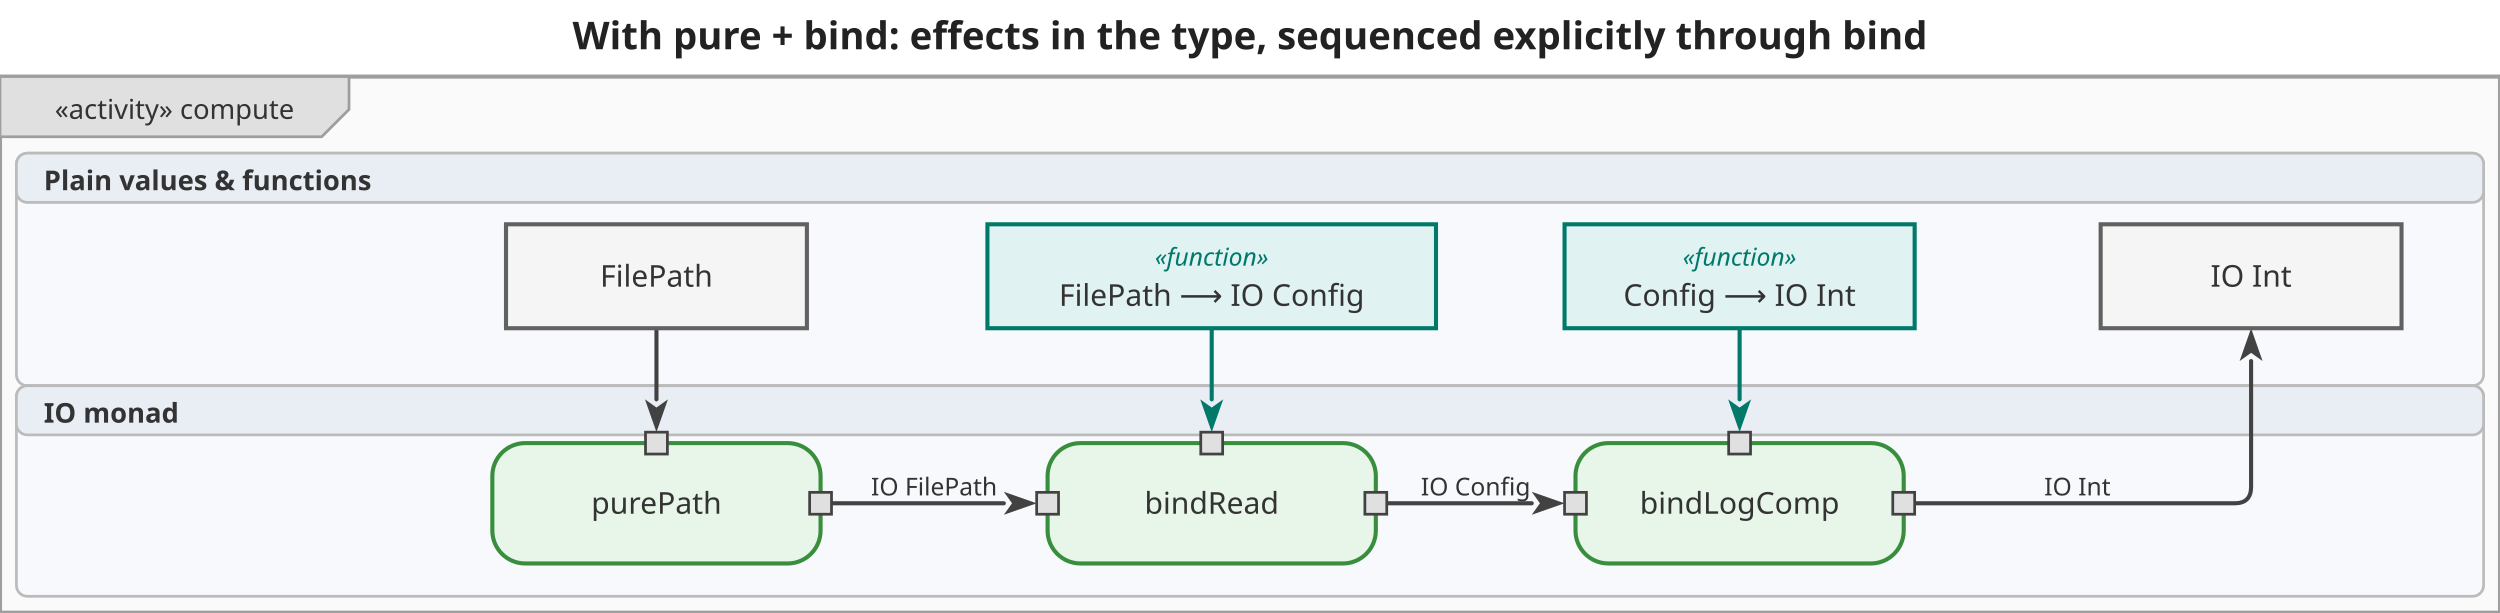
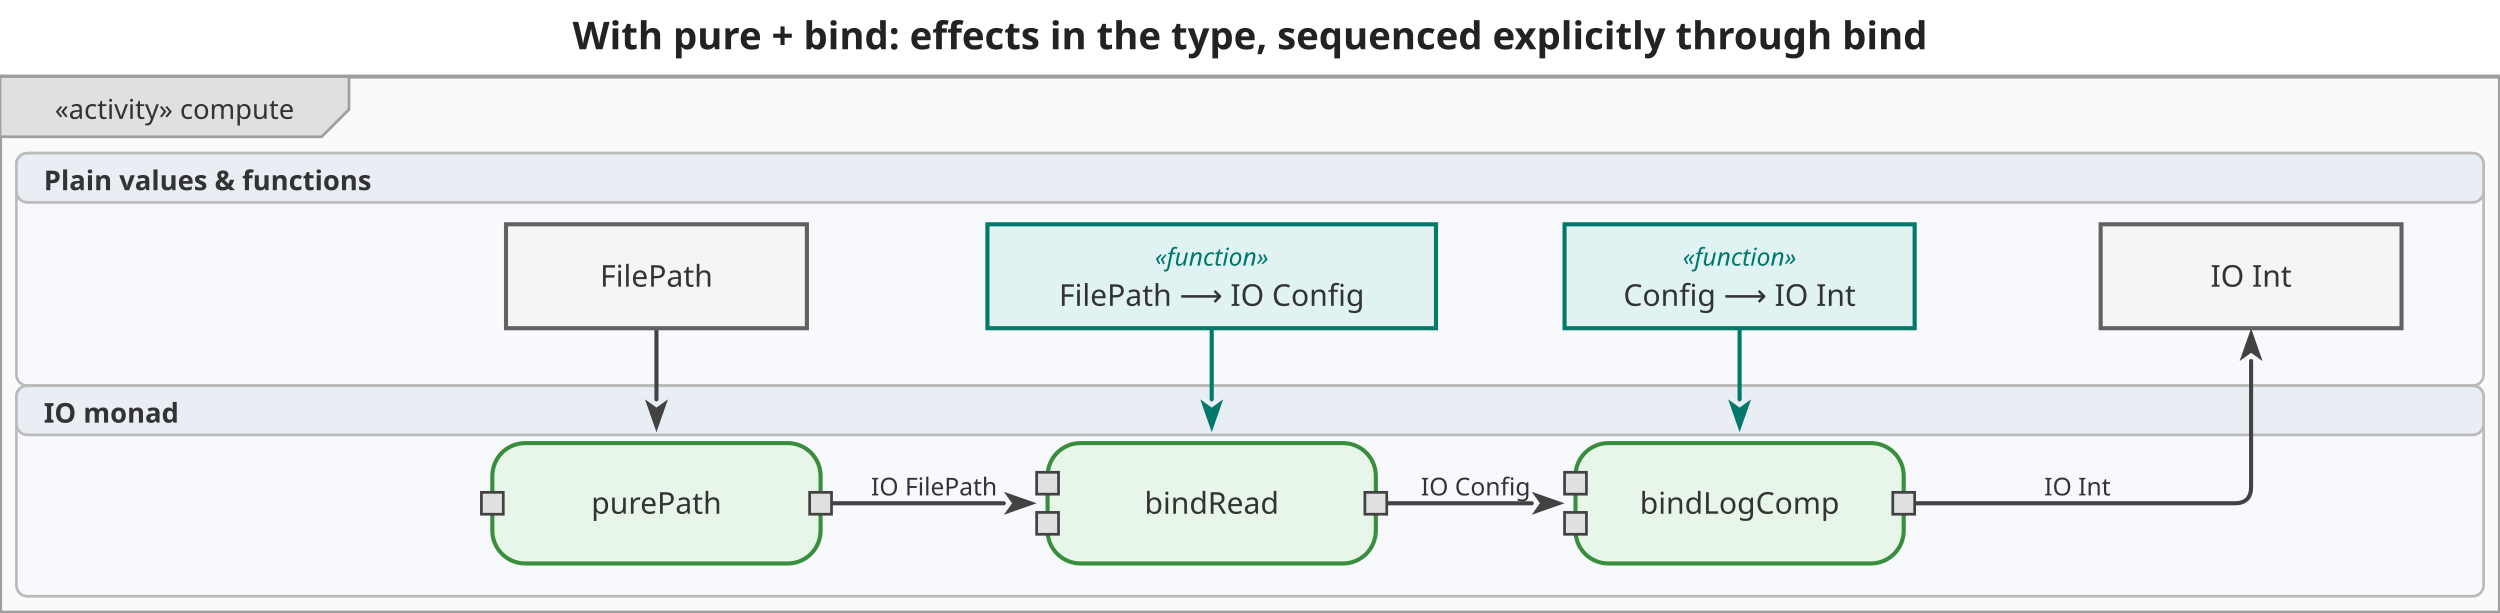
<svg xmlns="http://www.w3.org/2000/svg" viewBox="0 0 914 224" width="914" height="224">
  <defs>
    <marker id="arrowFilled" viewBox="0 0 10 10" refX="0" refY="5" markerWidth="8" markerHeight="8" orient="auto-start-reverse">
      <path d="M0,1.5 L10,5 L0,8.5 L2.5,5 Z" fill="#424242" />
    </marker>
    <marker id="arrowOpen" viewBox="0 0 10 10" refX="0" refY="5" markerWidth="8" markerHeight="8" orient="auto-start-reverse">
      <path d="M0,1.5 L10,5 L0,8.5" fill="none" stroke="#424242" stroke-width="1.25" />
    </marker>
    <marker id="arrowHof" viewBox="0 0 10 10" refX="0" refY="5" markerWidth="8" markerHeight="8" orient="auto-start-reverse">
      <path d="M0,1.5 L10,5 L0,8.5 L2.5,5 Z" fill="#00796b" />
    </marker>
  </defs>
  <rect width="914" height="224" fill="white" />
  <text x="457" y="18" text-anchor="middle" font-size="14" font-weight="bold" font-family="sans-serif" fill="#222">With pure + bind: effects in the type, sequenced explicitly through bind</text>
  <g transform="translate(0,28) scale(1)">
    <rect x="0" y="0" width="914" height="196" fill="#fafafa" stroke="#9e9e9e" stroke-width="1.5" />
    <g class="diagram-frame-tab tab-activity">
      <path d="M0,0 L127.6,0 L127.6,12 L117.6,22 L0,22 Z" fill="#e0e0e0" stroke="#9e9e9e" stroke-width="1" />
      <text x="63.8" y="12" text-anchor="middle" font-size="10" font-family="sans-serif" dominant-baseline="middle" fill="#333">«activity» compute</text>
    </g>
    <g class="swimlane lane-plain">
      <rect x="6" y="28" width="902" height="85" fill="#f7f9fc" stroke="#bbbbbb" stroke-width="1" rx="4" ry="4" />
      <rect x="6" y="28" width="902" height="18" fill="#e9eef5" stroke="#bbbbbb" stroke-width="1" rx="4" ry="4" />
      <text x="16" y="38" text-anchor="start" font-size="10" font-weight="bold" font-family="sans-serif" dominant-baseline="middle" fill="#333">Plain values &amp; functions</text>
    </g>
    <g class="swimlane lane-monad">
      <rect x="6" y="113" width="902" height="77" fill="#f7f9fc" stroke="#bbbbbb" stroke-width="1" rx="4" ry="4" />
      <rect x="6" y="113" width="902" height="18" fill="#e9eef5" stroke="#bbbbbb" stroke-width="1" rx="4" ry="4" />
      <text x="16" y="123" text-anchor="start" font-size="10" font-weight="bold" font-family="sans-serif" dominant-baseline="middle" fill="#333">IO monad</text>
    </g>
    <g class="edge">
      <path d="M240.0,92.0 L240.0,118.0" fill="none" stroke="#424242" stroke-width="1.5" stroke-linejoin="round" stroke-linecap="round" marker-end="url(#arrowFilled)" />
    </g>
    <g class="edge">
      <path d="M300.0,156.0 L367.0,156.0" fill="none" stroke="#424242" stroke-width="1.5" stroke-linejoin="round" stroke-linecap="round" marker-end="url(#arrowFilled)" />
      <text x="341.5" y="150" text-anchor="middle" dominant-baseline="middle" font-size="9" font-family="sans-serif" fill="#333">IO FilePath</text>
    </g>
    <g class="edge">
      <path d="M503.0,156.0 L560.0,156.0" fill="none" stroke="#424242" stroke-width="1.5" stroke-linejoin="round" stroke-linecap="round" marker-end="url(#arrowFilled)" />
      <text x="539.5" y="150" text-anchor="middle" dominant-baseline="middle" font-size="9" font-family="sans-serif" fill="#333">IO Config</text>
    </g>
    <g class="edge">
      <path d="M692.0,156.0 L817.0,156.0 Q823.0,156.0 823.0,150.0 L823.0,104.0" fill="none" stroke="#424242" stroke-width="1.5" stroke-linejoin="round" stroke-linecap="round" marker-end="url(#arrowFilled)" />
      <text x="759.5" y="150" text-anchor="middle" dominant-baseline="middle" font-size="9" font-family="sans-serif" fill="#333">IO Int</text>
    </g>
    <g class="edge hof-edge">
      <path d="M443.0,92.0 L443.0,118.0" fill="none" stroke="#00796b" stroke-width="1.5" stroke-linejoin="round" stroke-linecap="round" marker-end="url(#arrowHof)" />
    </g>
    <g class="edge hof-edge">
      <path d="M636.0,92.0 L636.0,118.0" fill="none" stroke="#00796b" stroke-width="1.5" stroke-linejoin="round" stroke-linecap="round" marker-end="url(#arrowHof)" />
    </g>
    <g class="action-node">
      <rect x="180" y="134" width="120" height="44" rx="12" fill="#e8f5e9" stroke="#388e3c" stroke-width="1.5" />
      <text class="action-label" x="240" y="156" text-anchor="middle" font-size="11" font-family="sans-serif" dominant-baseline="middle" fill="#333">purePath</text>
      <g class="pin pin-in">
-         <rect x="236" y="130" width="8" height="8" fill="#e0e0e0" stroke="#424242" stroke-width="1" />
+         <rect x="176" y="152" width="8" height="8" fill="#e0e0e0" stroke="#424242" stroke-width="1" />
      </g>
      <g class="pin pin-out">
        <rect x="296" y="152" width="8" height="8" fill="#e0e0e0" stroke="#424242" stroke-width="1" />
      </g>
    </g>
    <g class="action-node">
      <rect x="383" y="134" width="120" height="44" rx="12" fill="#e8f5e9" stroke="#388e3c" stroke-width="1.5" />
      <text class="action-label" x="443" y="156" text-anchor="middle" font-size="11" font-family="sans-serif" dominant-baseline="middle" fill="#333">bindRead</text>
      <g class="pin pin-in">
-         <rect x="379" y="152" width="8" height="8" fill="#e0e0e0" stroke="#424242" stroke-width="1" />
+         <rect x="379" y="144.667" width="8" height="8" fill="#e0e0e0" stroke="#424242" stroke-width="1" />
      </g>
      <g class="pin pin-in">
-         <rect x="439" y="130" width="8" height="8" fill="#e0e0e0" stroke="#424242" stroke-width="1" />
+         <rect x="379" y="159.333" width="8" height="8" fill="#e0e0e0" stroke="#424242" stroke-width="1" />
      </g>
      <g class="pin pin-out">
        <rect x="499" y="152" width="8" height="8" fill="#e0e0e0" stroke="#424242" stroke-width="1" />
      </g>
    </g>
    <g class="action-node">
      <rect x="576" y="134" width="120" height="44" rx="12" fill="#e8f5e9" stroke="#388e3c" stroke-width="1.5" />
      <text class="action-label" x="636" y="156" text-anchor="middle" font-size="11" font-family="sans-serif" dominant-baseline="middle" fill="#333">bindLogComp</text>
      <g class="pin pin-in">
-         <rect x="572" y="152" width="8" height="8" fill="#e0e0e0" stroke="#424242" stroke-width="1" />
+         <rect x="572" y="144.667" width="8" height="8" fill="#e0e0e0" stroke="#424242" stroke-width="1" />
      </g>
      <g class="pin pin-in">
-         <rect x="632" y="130" width="8" height="8" fill="#e0e0e0" stroke="#424242" stroke-width="1" />
+         <rect x="572" y="159.333" width="8" height="8" fill="#e0e0e0" stroke="#424242" stroke-width="1" />
      </g>
      <g class="pin pin-out">
        <rect x="692" y="152" width="8" height="8" fill="#e0e0e0" stroke="#424242" stroke-width="1" />
      </g>
    </g>
    <g class="object-node">
      <rect x="185" y="54" width="110" height="38" fill="#f5f5f5" stroke="#616161" stroke-width="1.5" />
      <text x="240" y="73" text-anchor="middle" font-size="11" font-family="sans-serif" dominant-baseline="middle" fill="#333">FilePath</text>
    </g>
    <g class="object-node hof">
      <rect x="361" y="54" width="164" height="38" fill="#e0f2f1" stroke="#00796b" stroke-width="1.5" />
      <text x="443" y="66" text-anchor="middle" font-size="9" font-style="italic" font-family="sans-serif" dominant-baseline="middle" fill="#00796b">«function»</text>
      <text x="443" y="80" text-anchor="middle" font-size="11" font-family="sans-serif" dominant-baseline="middle" fill="#333">FilePath ⟶ IO Config</text>
    </g>
    <g class="object-node hof">
      <rect x="572" y="54" width="128" height="38" fill="#e0f2f1" stroke="#00796b" stroke-width="1.5" />
      <text x="636" y="66" text-anchor="middle" font-size="9" font-style="italic" font-family="sans-serif" dominant-baseline="middle" fill="#00796b">«function»</text>
      <text x="636" y="80" text-anchor="middle" font-size="11" font-family="sans-serif" dominant-baseline="middle" fill="#333">Config ⟶ IO Int</text>
    </g>
    <g class="object-node">
      <rect x="768" y="54" width="110" height="38" fill="#f5f5f5" stroke="#616161" stroke-width="1.5" />
      <text x="823" y="73" text-anchor="middle" font-size="11" font-family="sans-serif" dominant-baseline="middle" fill="#333">IO Int</text>
    </g>
  </g>
</svg>
